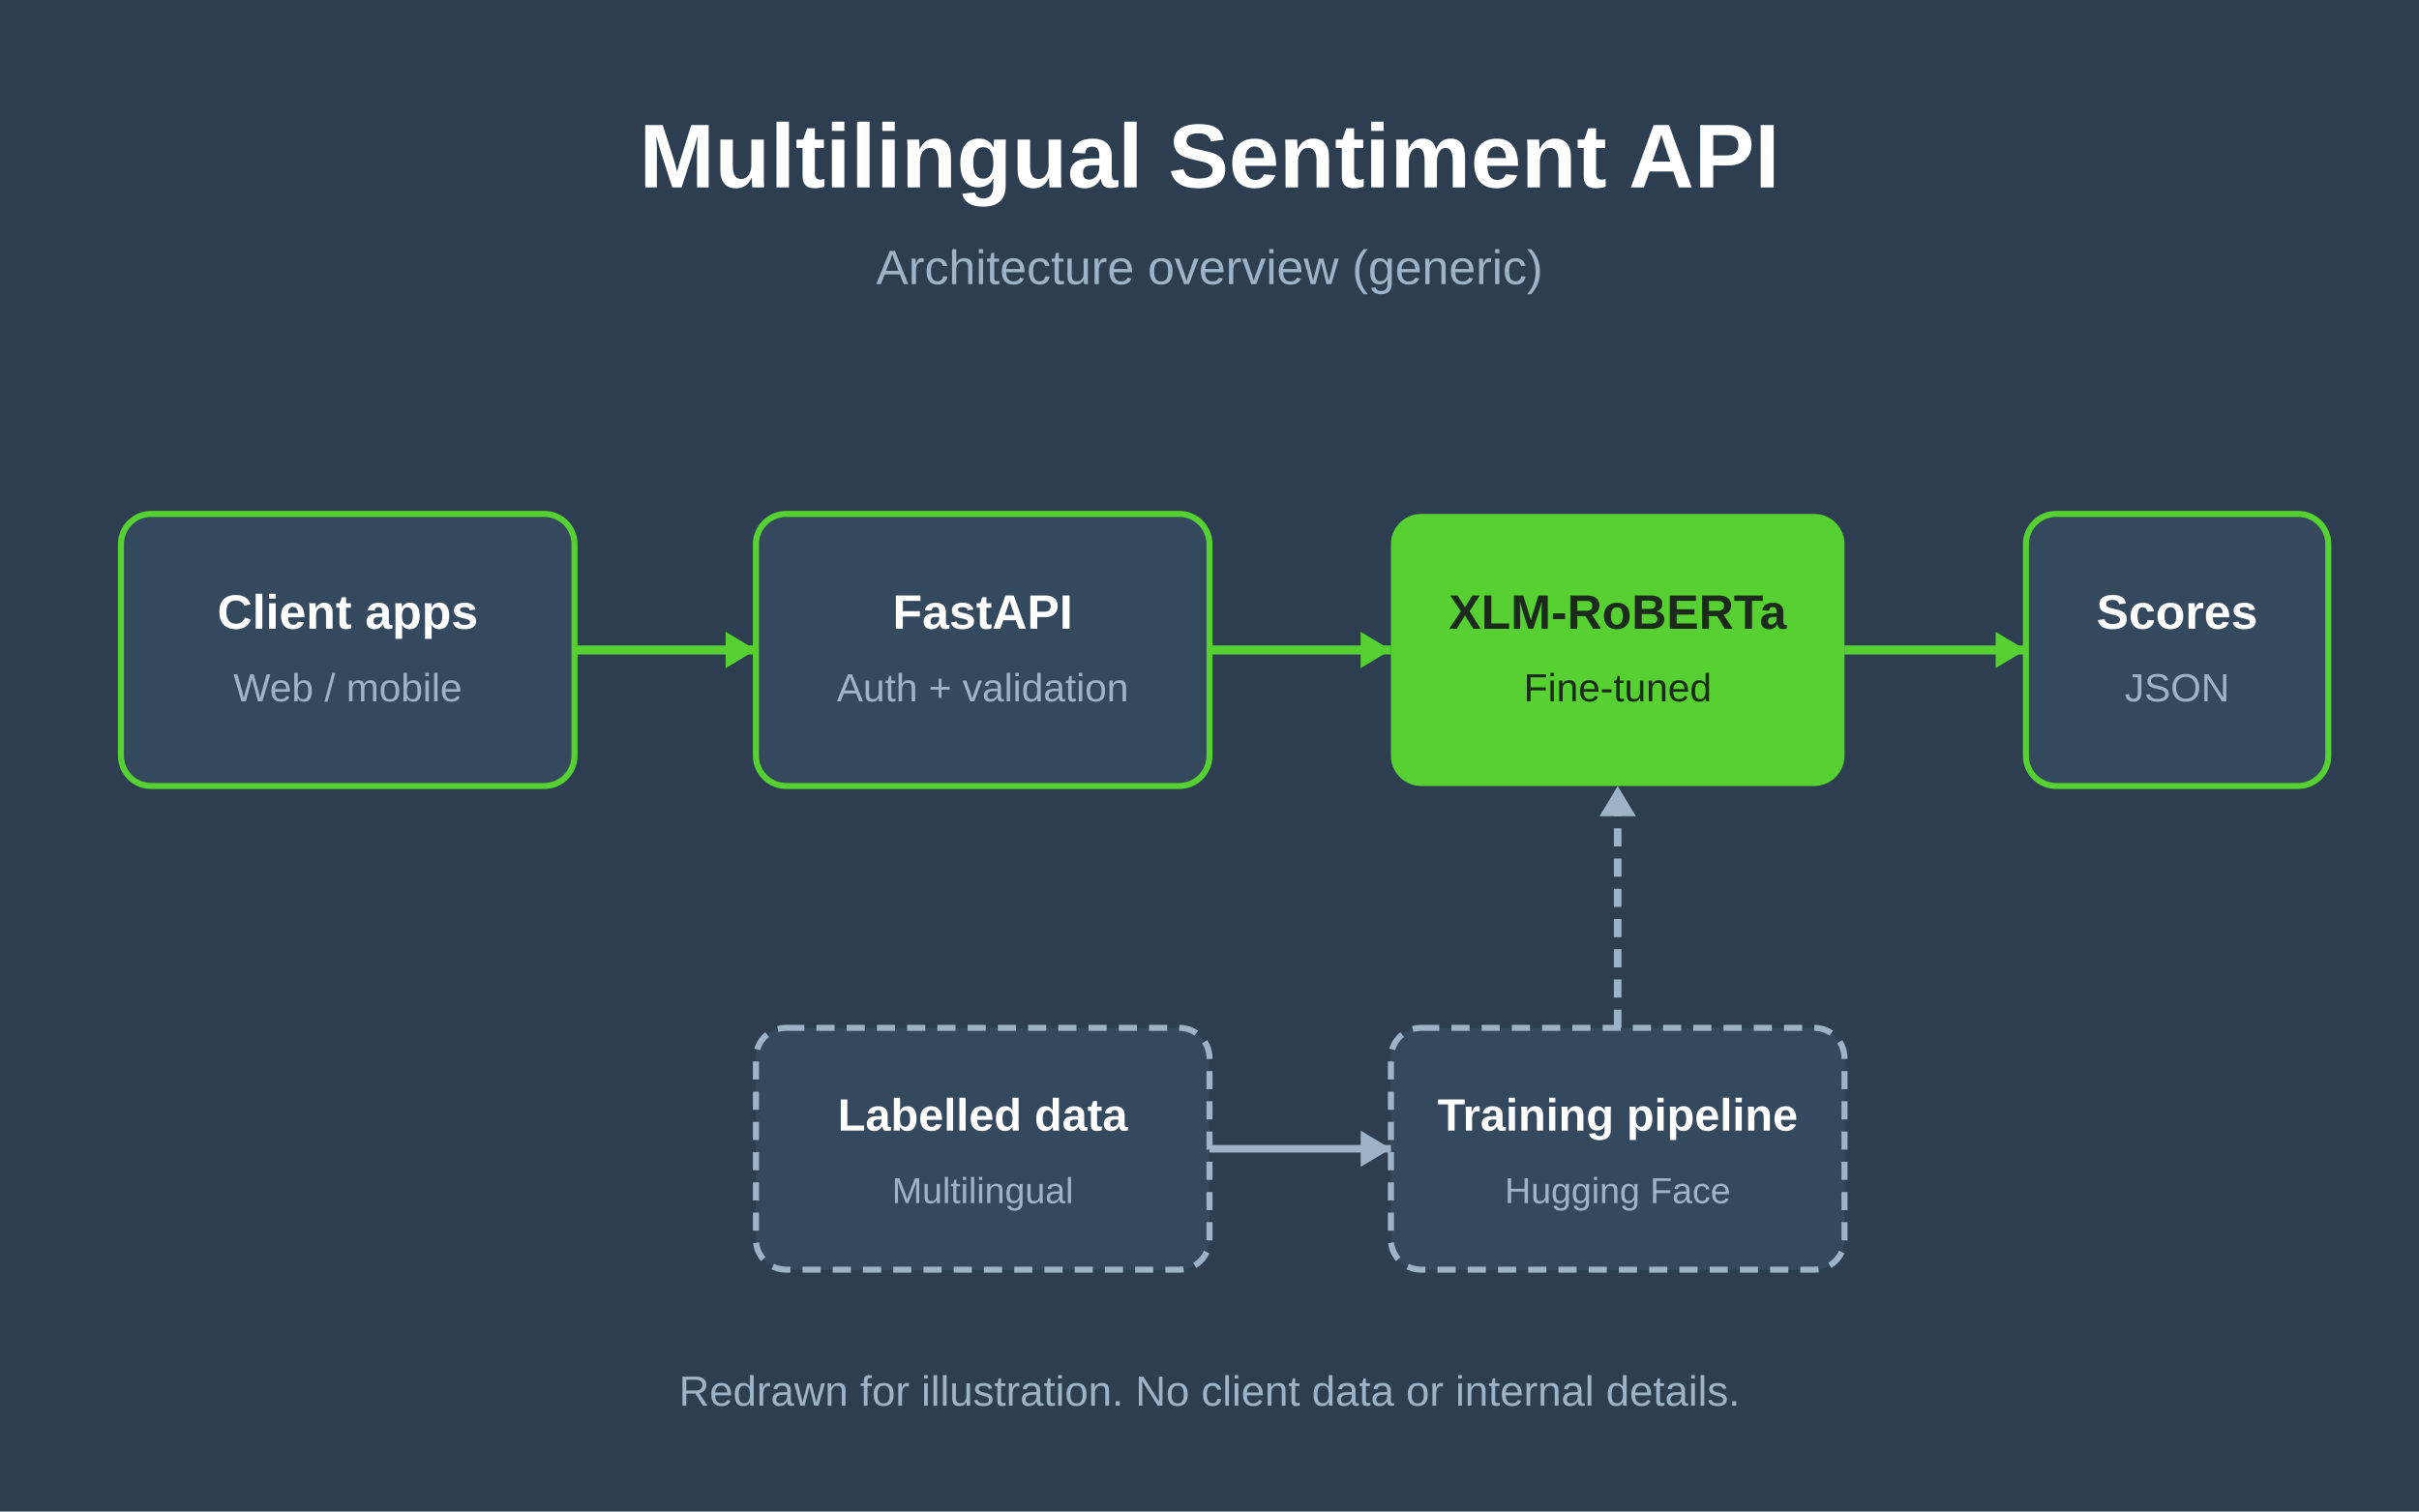
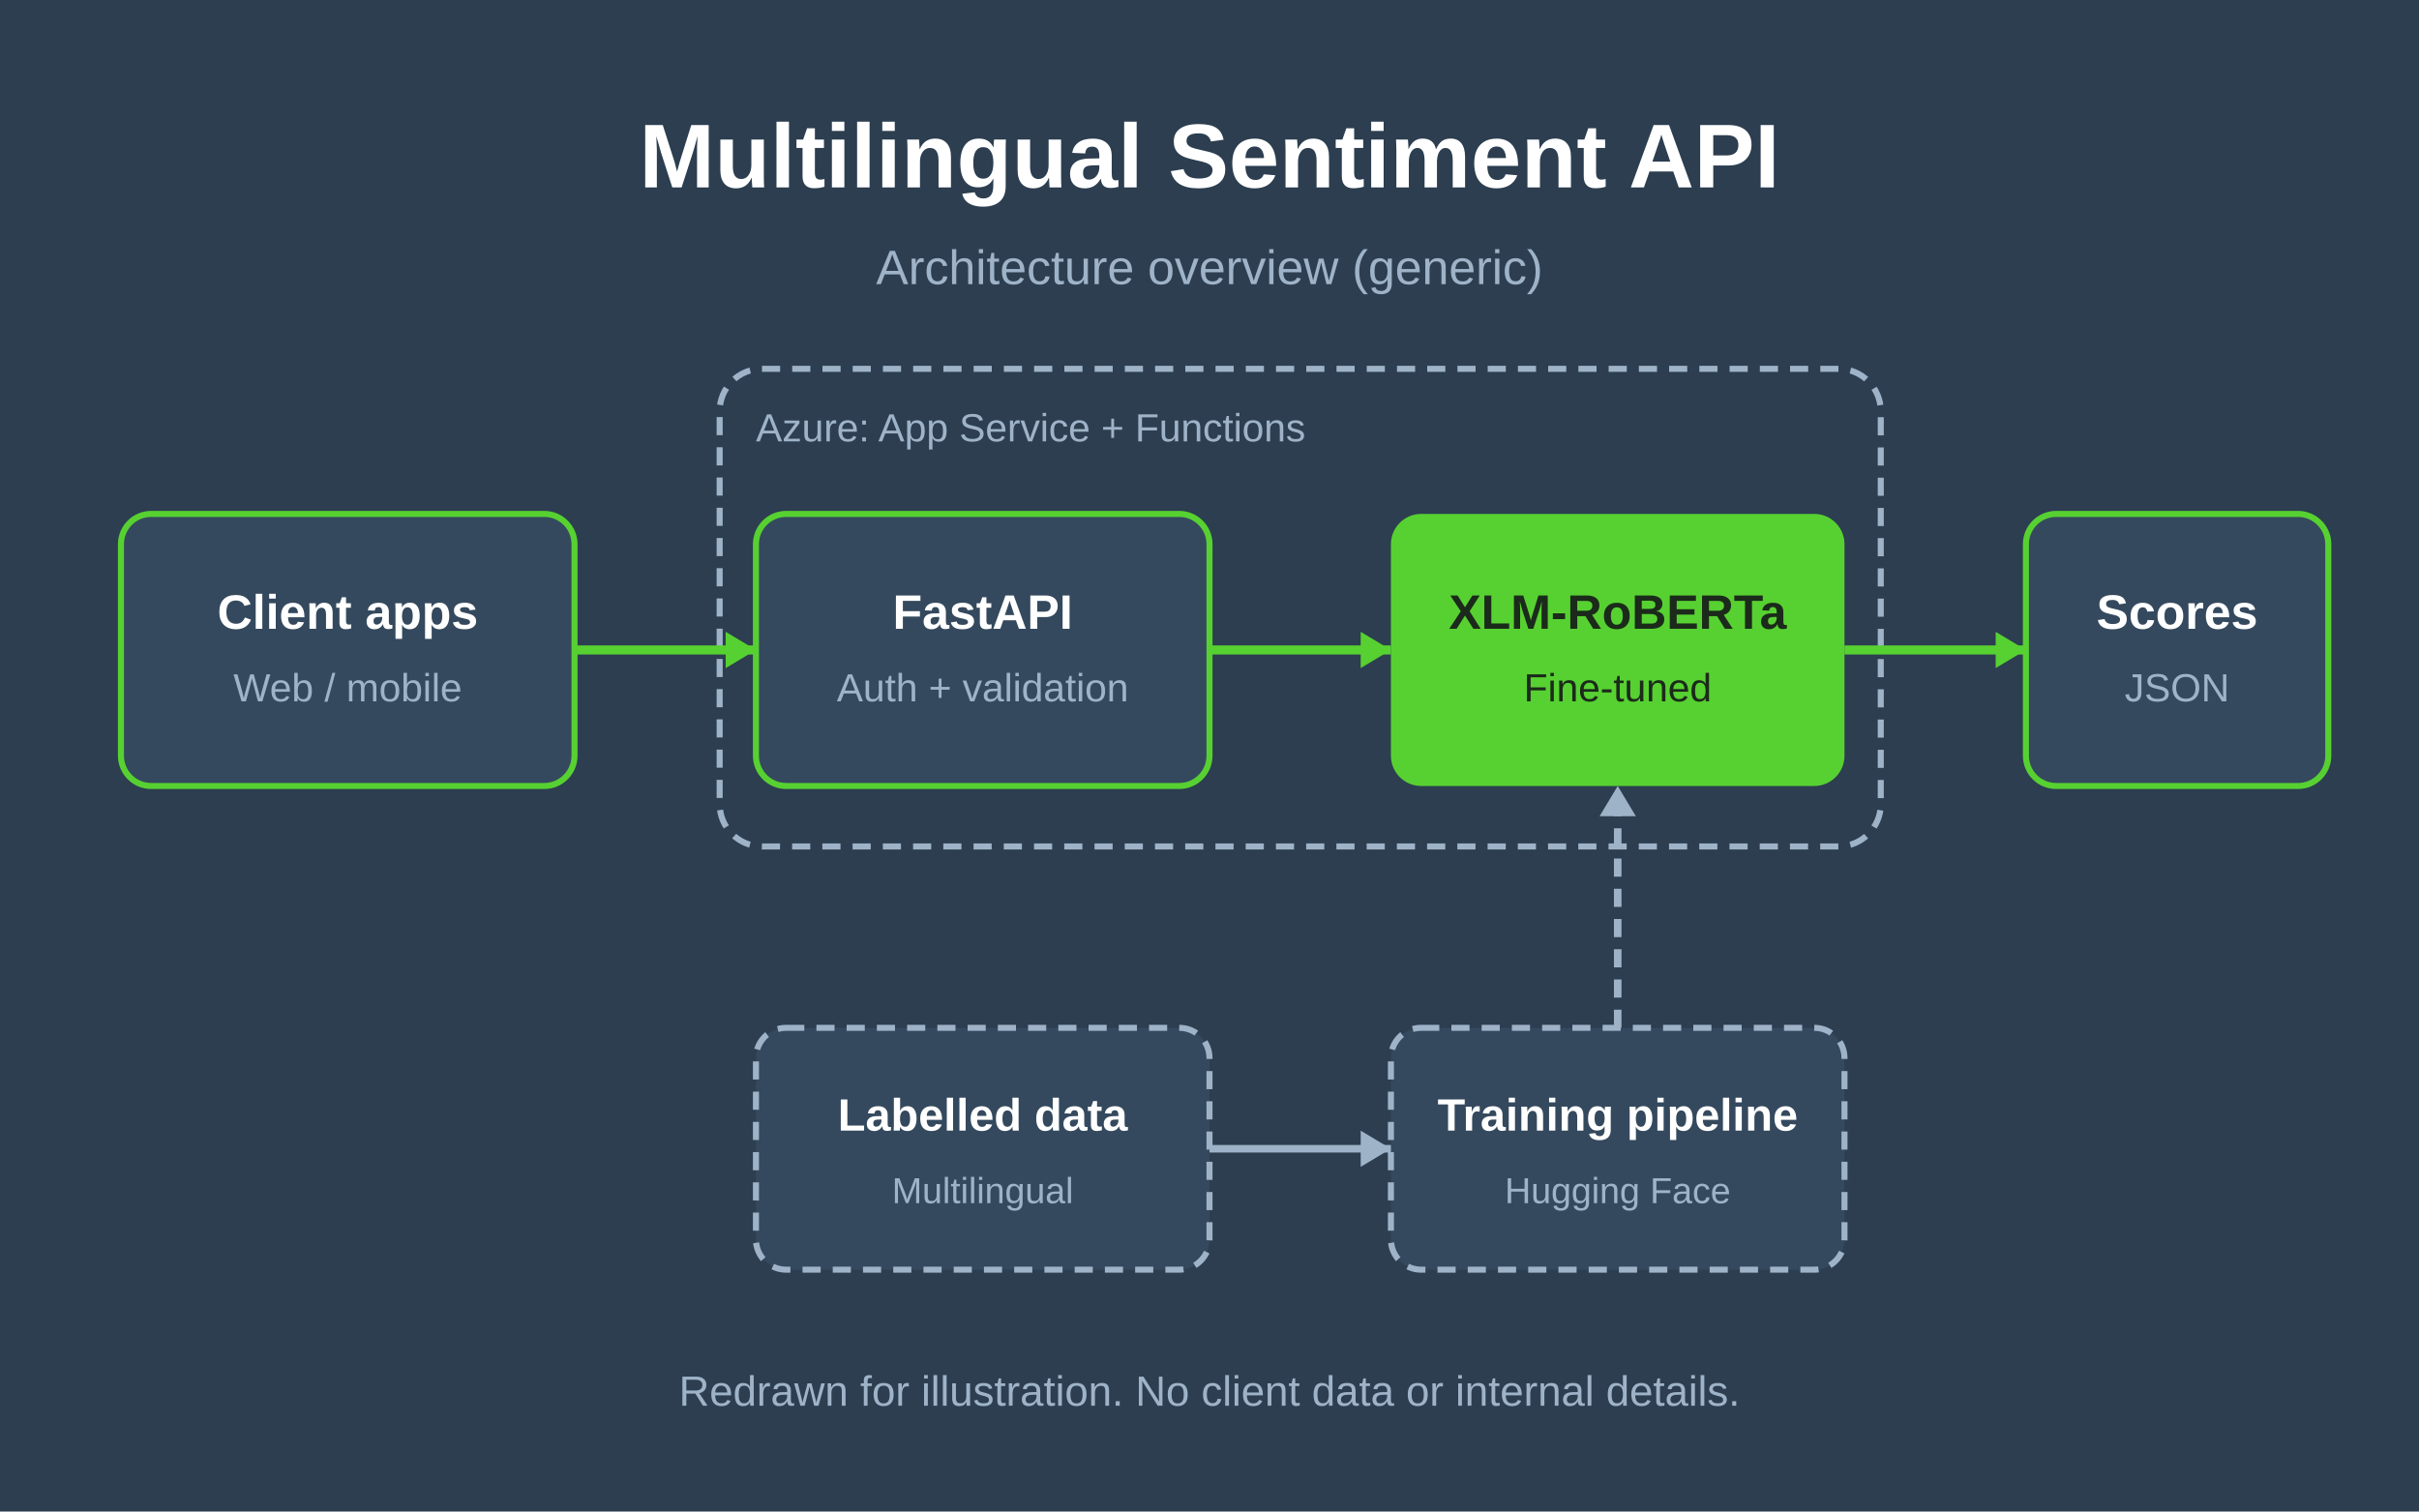
<svg xmlns="http://www.w3.org/2000/svg" viewBox="0 0 800 500" font-family="Nunito Sans, Segoe UI, Arial, sans-serif">
  <rect width="800" height="500" fill="#2c3e50" />
  <text x="400" y="62" text-anchor="middle" font-size="30" font-weight="700" fill="#fff">Multilingual Sentiment API</text>
  <text x="400" y="94" text-anchor="middle" font-size="16" fill="#9fb3c8">Architecture overview (generic)</text>
+   <rect x="238" y="122" width="384" height="158" rx="14" fill="none" stroke="#9fb3c8" stroke-width="2" stroke-dasharray="6 4" />
+   <text x="250" y="146" font-size="13" fill="#9fb3c8">Azure: App Service + Functions</text>
  <rect x="40" y="170" width="150" height="90" rx="10" fill="#34495e" stroke="#57d131" stroke-width="2" />
  <text x="115" y="208" text-anchor="middle" font-size="16" fill="#fff" font-weight="700">Client apps</text>
  <text x="115" y="232" text-anchor="middle" font-size="13" fill="#9fb3c8">Web / mobile</text>
  <rect x="250" y="170" width="150" height="90" rx="10" fill="#34495e" stroke="#57d131" stroke-width="2" />
  <text x="325" y="208" text-anchor="middle" font-size="16" fill="#fff" font-weight="700">FastAPI</text>
  <text x="325" y="232" text-anchor="middle" font-size="13" fill="#9fb3c8">Auth + validation</text>
  <rect x="460" y="170" width="150" height="90" rx="10" fill="#57d131" />
  <text x="535" y="208" text-anchor="middle" font-size="16" fill="#1b2a1b" font-weight="700">XLM-RoBERTa</text>
  <text x="535" y="232" text-anchor="middle" font-size="13" fill="#1b2a1b">Fine-tuned</text>
  <rect x="670" y="170" width="100" height="90" rx="10" fill="#34495e" stroke="#57d131" stroke-width="2" />
  <text x="720" y="208" text-anchor="middle" font-size="16" fill="#fff" font-weight="700">Scores</text>
  <text x="720" y="232" text-anchor="middle" font-size="13" fill="#9fb3c8">JSON</text>
  <g stroke="#57d131" stroke-width="3" fill="none">
    <path d="M190 215 H250" />
    <path d="M400 215 H460" />
    <path d="M610 215 H670" />
  </g>
  <g fill="#57d131">
    <polygon points="250,215 240,209 240,221" />
    <polygon points="460,215 450,209 450,221" />
    <polygon points="670,215 660,209 660,221" />
  </g>
  <rect x="460" y="340" width="150" height="80" rx="10" fill="#34495e" stroke="#9fb3c8" stroke-width="2" stroke-dasharray="6 4" />
  <text x="535" y="374" text-anchor="middle" font-size="15" fill="#fff" font-weight="700">Training pipeline</text>
  <text x="535" y="398" text-anchor="middle" font-size="12" fill="#9fb3c8">Hugging Face</text>
  <rect x="250" y="340" width="150" height="80" rx="10" fill="#34495e" stroke="#9fb3c8" stroke-width="2" stroke-dasharray="6 4" />
  <text x="325" y="374" text-anchor="middle" font-size="15" fill="#fff" font-weight="700">Labelled data</text>
  <text x="325" y="398" text-anchor="middle" font-size="12" fill="#9fb3c8">Multilingual</text>
  <path d="M400 380 H460" stroke="#9fb3c8" stroke-width="2.5" fill="none" />
  <polygon points="460,380 450,374 450,386" fill="#9fb3c8" />
  <path d="M535 340 V260" stroke="#9fb3c8" stroke-width="2.5" fill="none" stroke-dasharray="6 4" />
  <polygon points="535,260 529,270 541,270" fill="#9fb3c8" />
  <text x="400" y="465" text-anchor="middle" font-size="14" fill="#9fb3c8">Redrawn for illustration. No client data or internal details.</text>
</svg>
